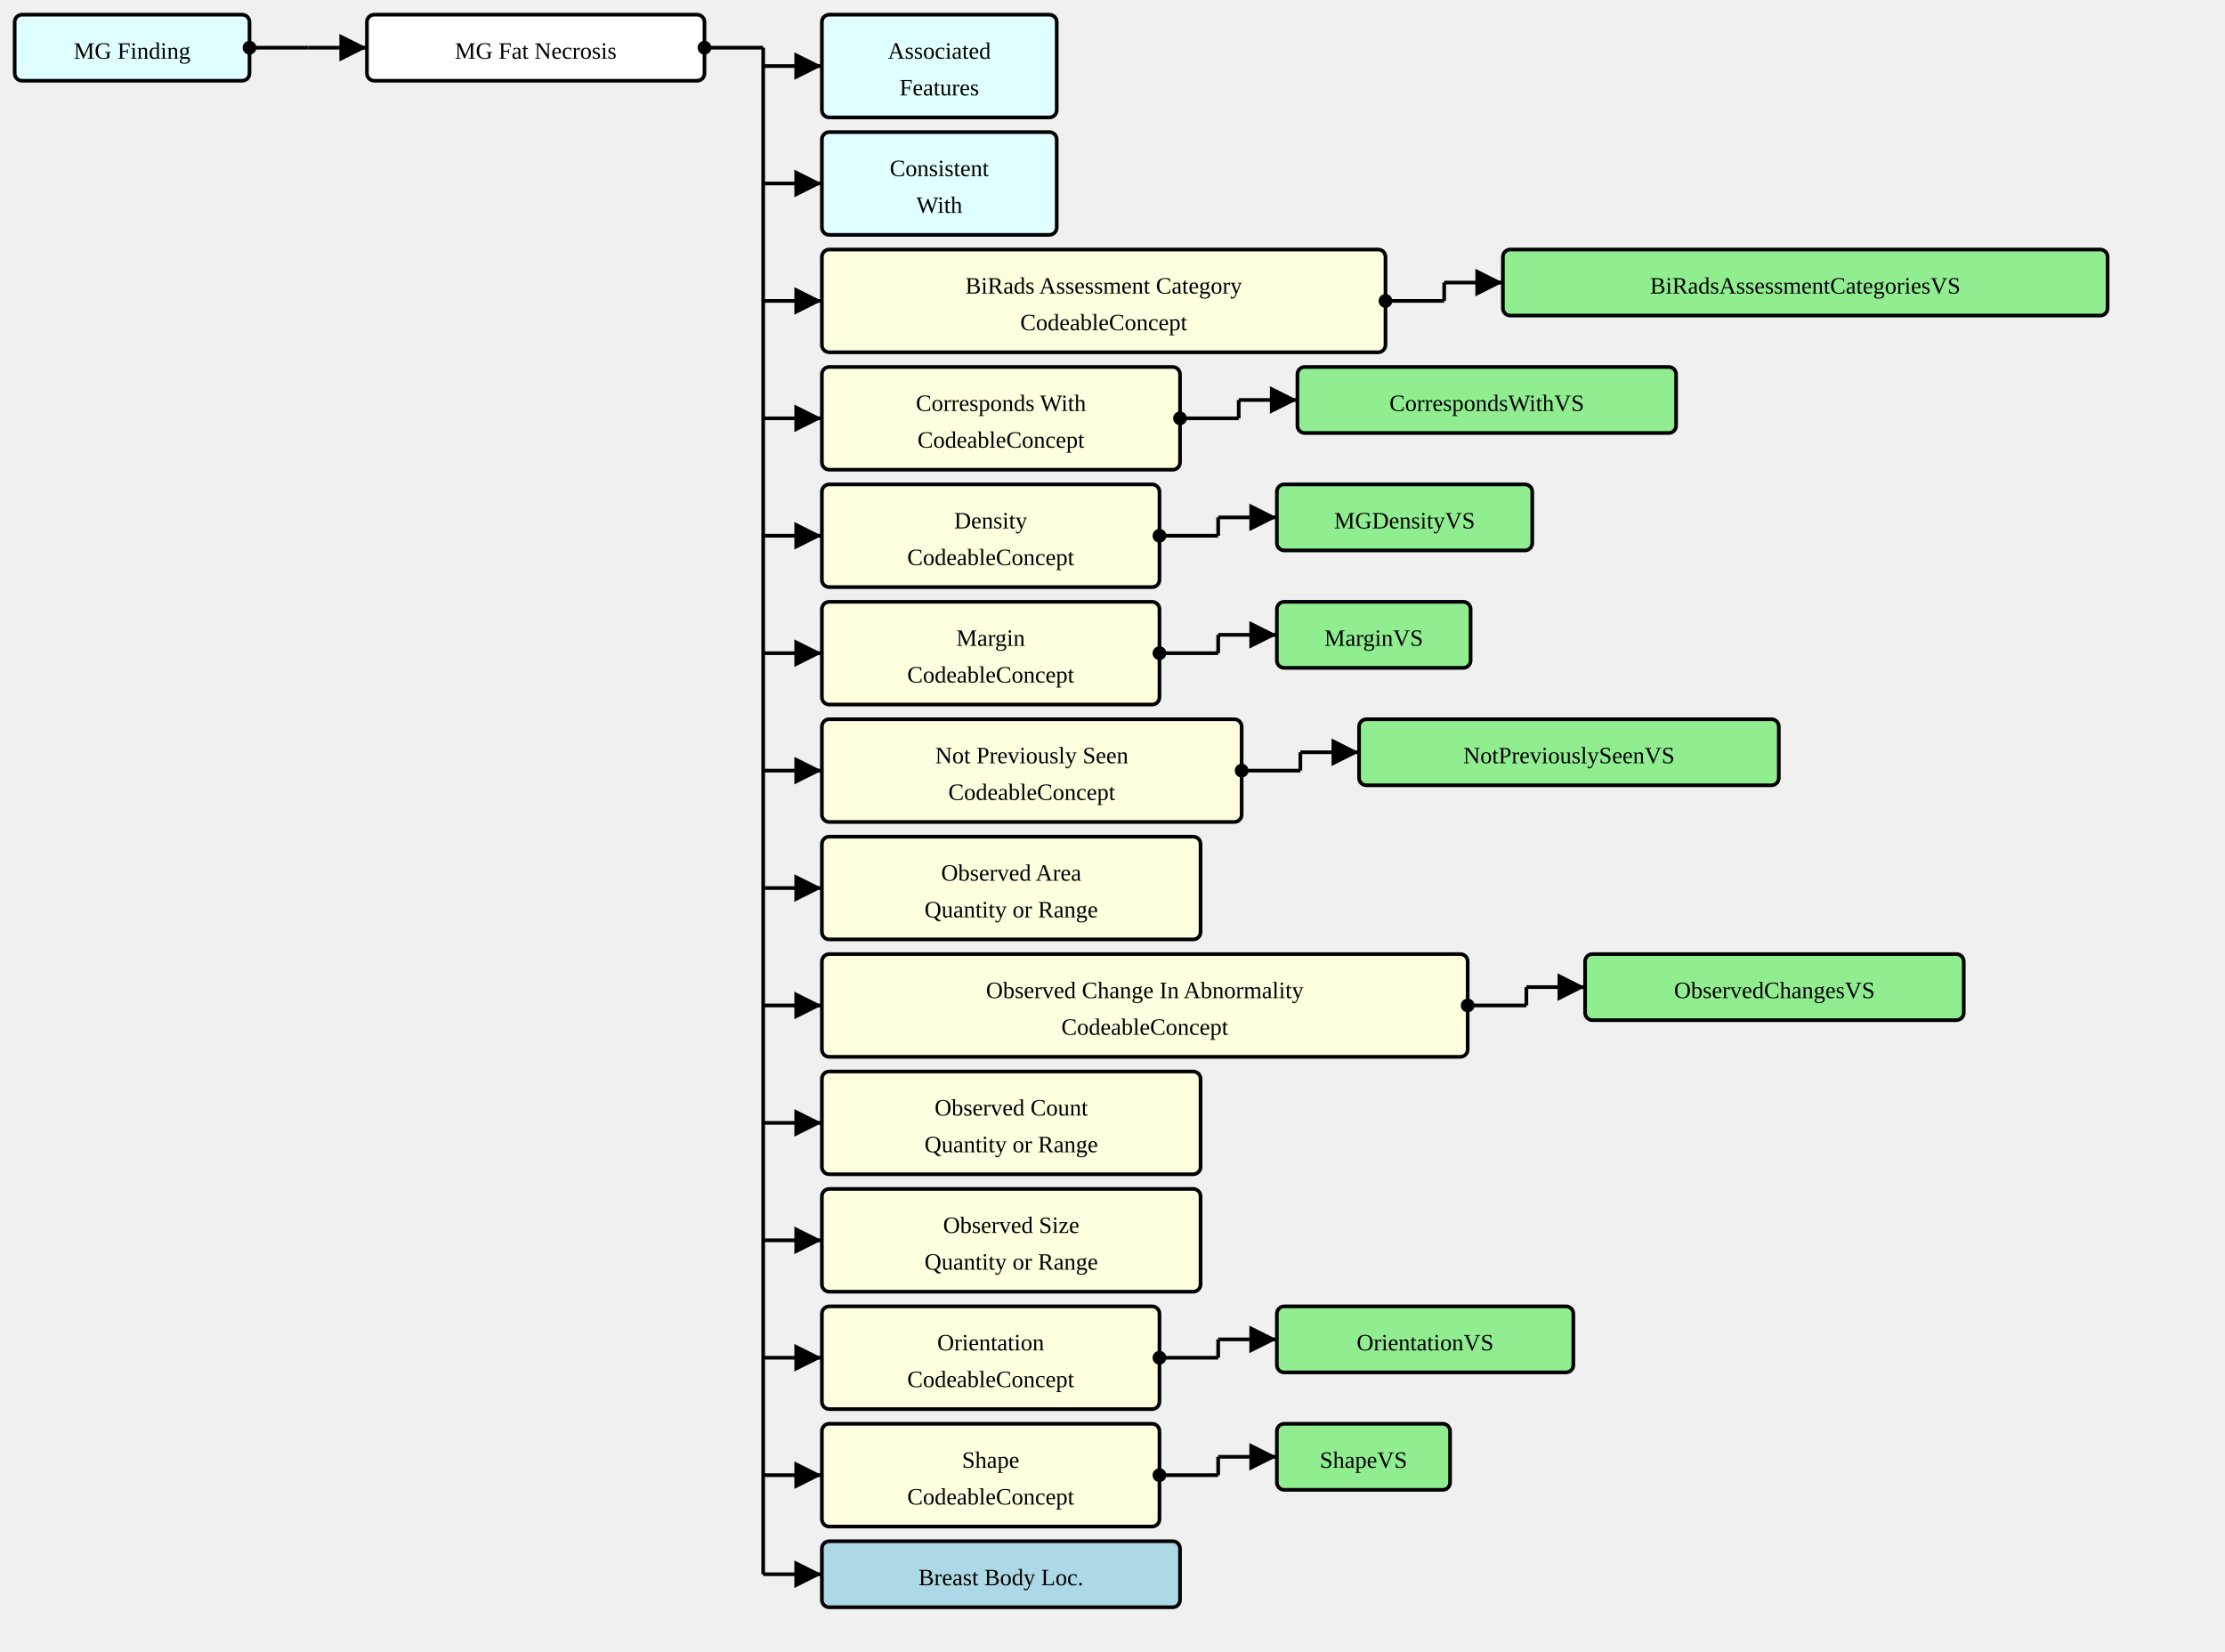
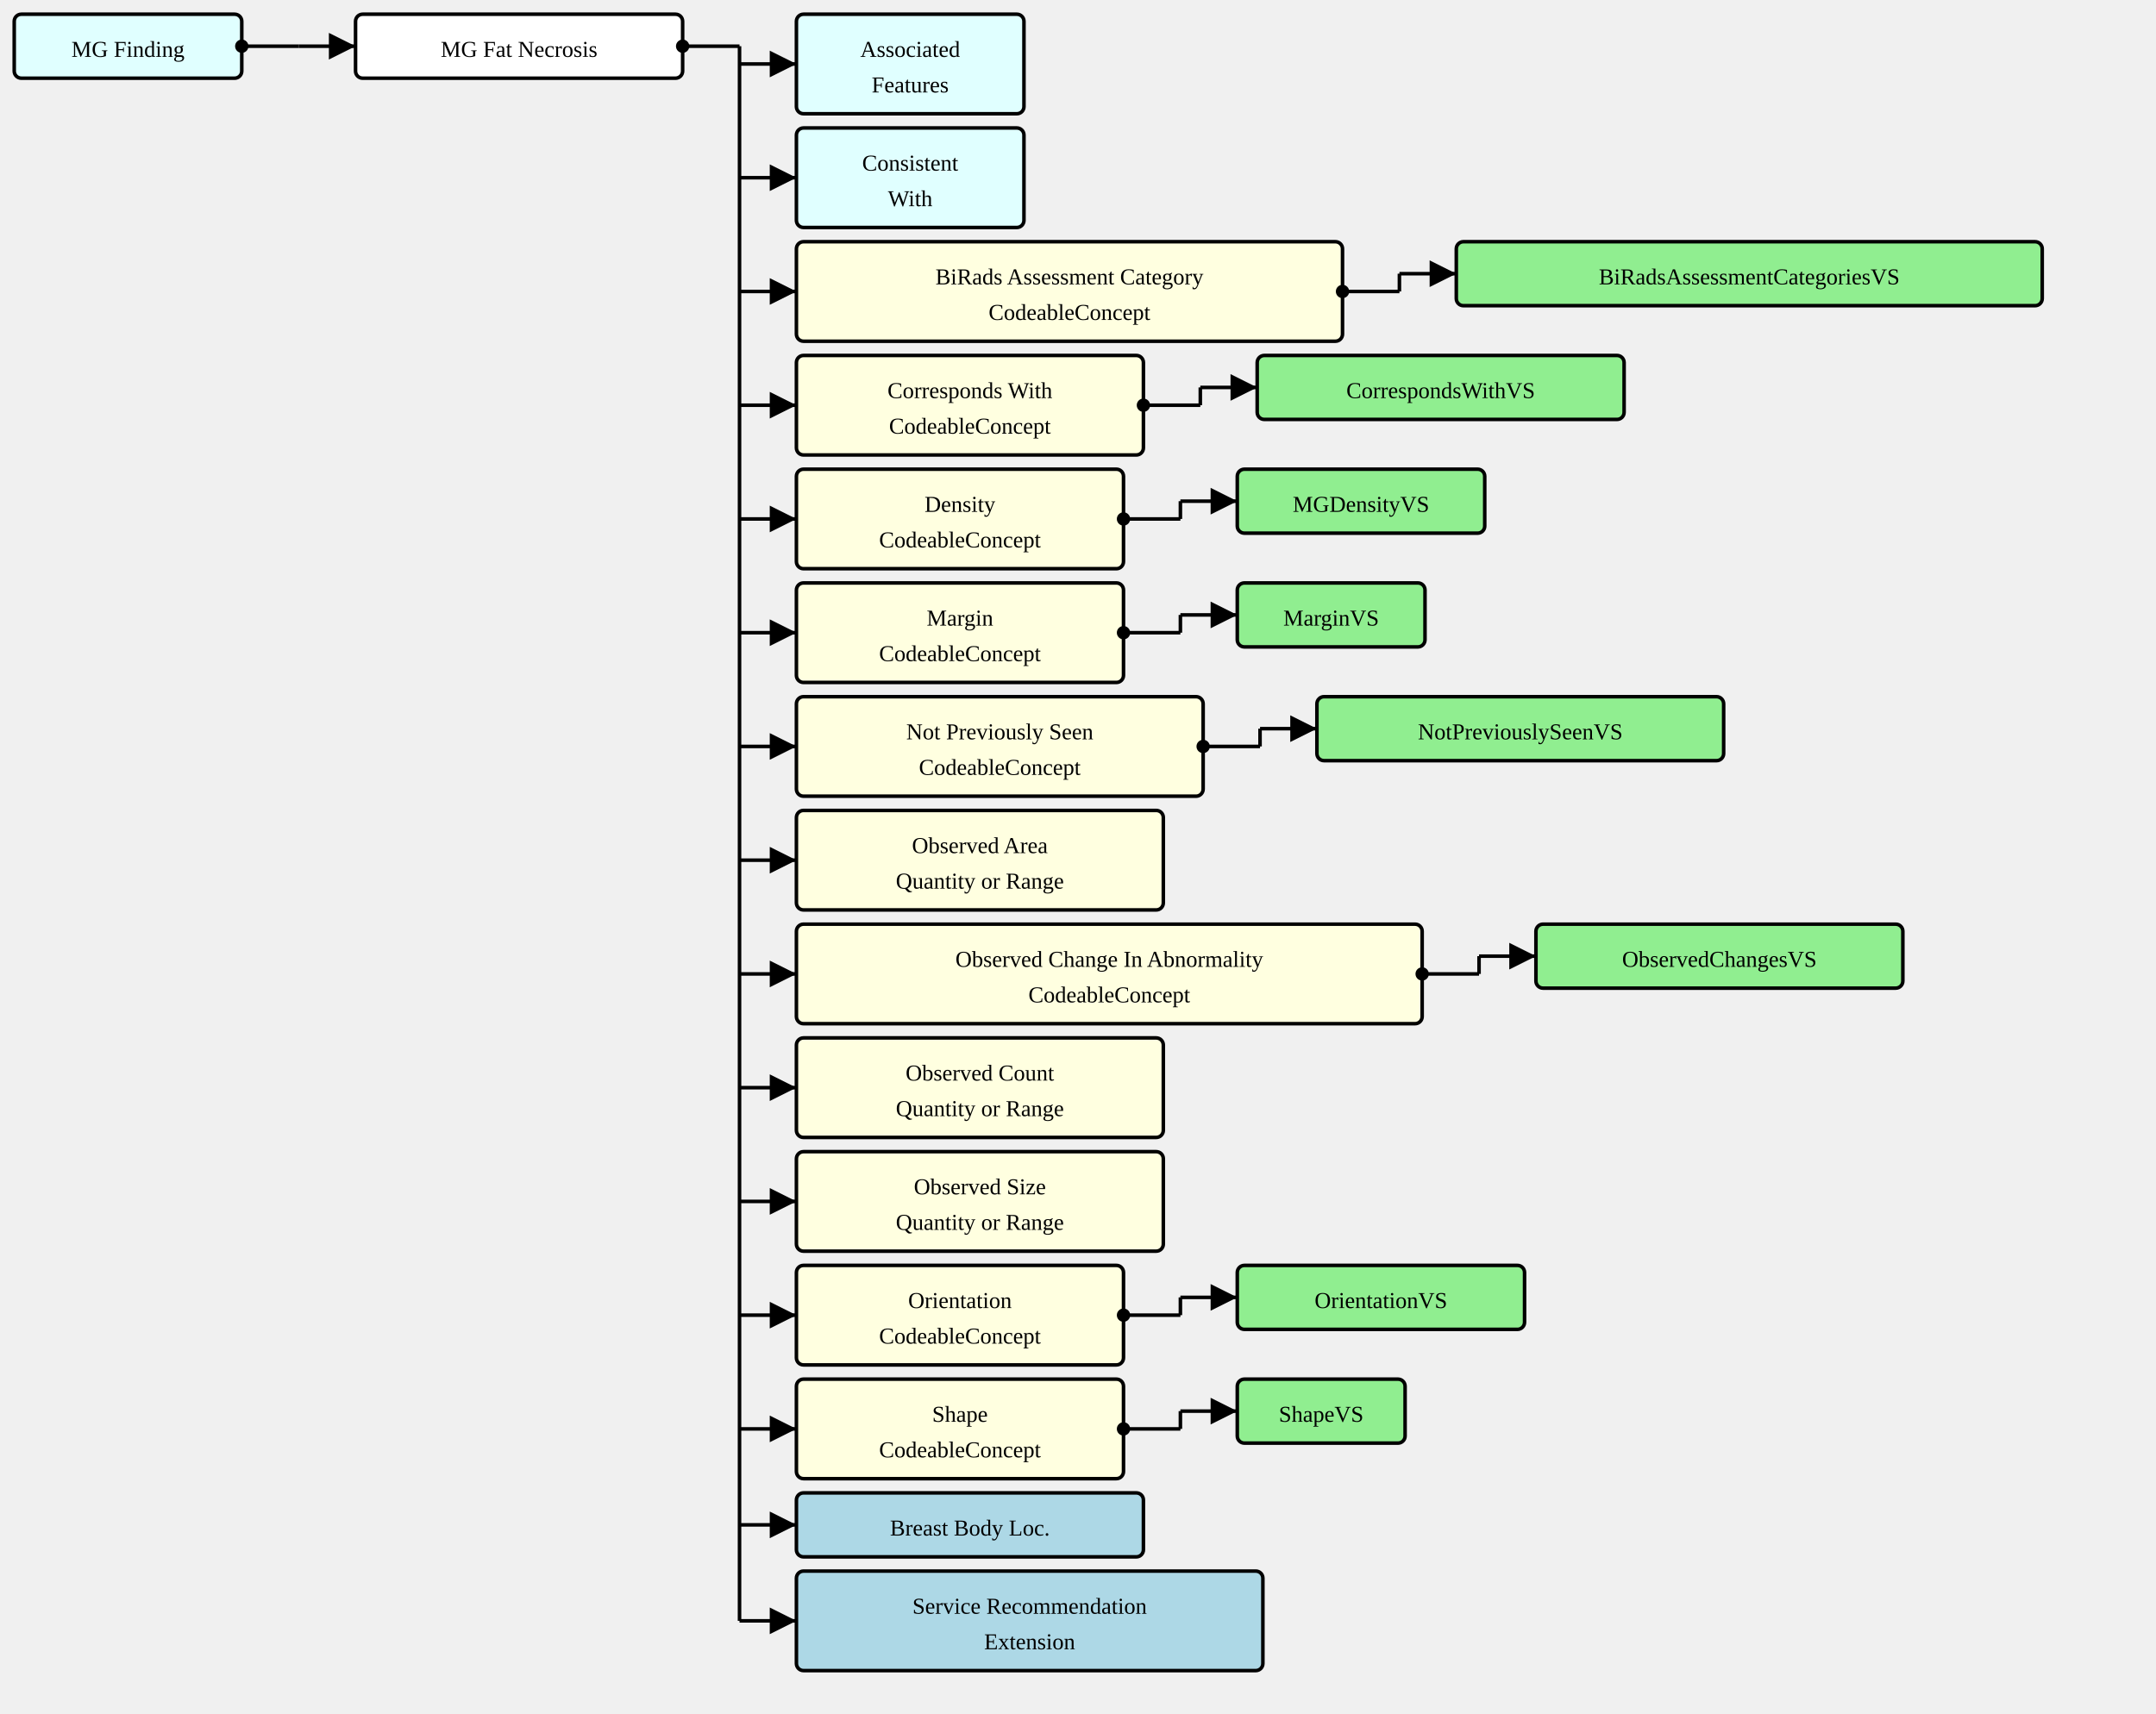
- <svg xmlns="http://www.w3.org/2000/svg" version="1.1" width="1137" height="843.75">
+ <svg xmlns="http://www.w3.org/2000/svg" version="1.1" width="1137" height="903.75">
  <defs>
    <marker id="arrowStart" markerWidth="3.75" markerHeight="3.75" markerUnits="px" refX="1.875" refY="1.875">
      <circle fill="Black" stroke-width="0" cx="1.875" cy="1.875" r="1.875" />
    </marker>
    <marker id="arrowEnd" markerWidth="7.5" markerHeight="7.5" markerUnits="px" refX="7.5" refY="3.75">
      <polygon fill="Black" stroke-width="0" points="0 0 7.5 3.75 0 7.5" />
    </marker>
  </defs>
  <g>
    <g transform="translate(7.5 7.5)">
      <a href="./StructureDefinition-MGFinding.html" target="_top">
        <rect fill="LightCyan" stroke="Black" stroke-width="1.875" x="0" y="0" width="120" height="33.75" rx="3.75" ry="3.75" />
      </a>
      <a href="./StructureDefinition-MGFinding.html" target="_top">
        <text x="60" y="22.5" text-anchor="middle">MG Finding</text>
      </a>
    </g>
    <line stroke="Black" stroke-width="1.875" marker-end="url(#arrowEnd)" x1="157.5" y1="24.375" x2="187.5" y2="24.375" />
    <line stroke="Black" stroke-width="1.875" marker-start="url(#arrowStart)" x1="127.5" y1="24.375" x2="157.5" y2="24.375" />
    <line stroke="Black" stroke-width="1.875" x1="157.5" y1="24.375" x2="157.5" y2="24.375" />
  </g>
  <g>
    <g transform="translate(187.5 7.5)">
      <rect fill="White" stroke="Black" stroke-width="1.875" x="0" y="0" width="172.5" height="33.75" rx="3.75" ry="3.75" />
      <text x="86.25" y="22.5" text-anchor="middle">MG Fat Necrosis</text>
    </g>
    <line stroke="Black" stroke-width="1.875" marker-end="url(#arrowEnd)" x1="390" y1="33.75" x2="420" y2="33.75" />
    <line stroke="Black" stroke-width="1.875" marker-end="url(#arrowEnd)" x1="390" y1="93.75" x2="420" y2="93.75" />
    <line stroke="Black" stroke-width="1.875" marker-end="url(#arrowEnd)" x1="390" y1="153.75" x2="420" y2="153.75" />
    <line stroke="Black" stroke-width="1.875" marker-end="url(#arrowEnd)" x1="390" y1="213.75" x2="420" y2="213.75" />
    <line stroke="Black" stroke-width="1.875" marker-end="url(#arrowEnd)" x1="390" y1="273.75" x2="420" y2="273.75" />
    <line stroke="Black" stroke-width="1.875" marker-end="url(#arrowEnd)" x1="390" y1="333.75" x2="420" y2="333.75" />
    <line stroke="Black" stroke-width="1.875" marker-end="url(#arrowEnd)" x1="390" y1="393.75" x2="420" y2="393.75" />
    <line stroke="Black" stroke-width="1.875" marker-end="url(#arrowEnd)" x1="390" y1="453.75" x2="420" y2="453.75" />
    <line stroke="Black" stroke-width="1.875" marker-end="url(#arrowEnd)" x1="390" y1="513.75" x2="420" y2="513.75" />
    <line stroke="Black" stroke-width="1.875" marker-end="url(#arrowEnd)" x1="390" y1="573.75" x2="420" y2="573.75" />
    <line stroke="Black" stroke-width="1.875" marker-end="url(#arrowEnd)" x1="390" y1="633.75" x2="420" y2="633.75" />
    <line stroke="Black" stroke-width="1.875" marker-end="url(#arrowEnd)" x1="390" y1="693.75" x2="420" y2="693.75" />
    <line stroke="Black" stroke-width="1.875" marker-end="url(#arrowEnd)" x1="390" y1="753.75" x2="420" y2="753.75" />
    <line stroke="Black" stroke-width="1.875" marker-end="url(#arrowEnd)" x1="390" y1="804.375" x2="420" y2="804.375" />
+     <line stroke="Black" stroke-width="1.875" marker-end="url(#arrowEnd)" x1="390" y1="855" x2="420" y2="855" />
    <line stroke="Black" stroke-width="1.875" marker-start="url(#arrowStart)" x1="360" y1="24.375" x2="390" y2="24.375" />
-     <line stroke="Black" stroke-width="1.875" x1="390" y1="24.375" x2="390" y2="804.375" />
+     <line stroke="Black" stroke-width="1.875" x1="390" y1="24.375" x2="390" y2="855" />
  </g>
  <g>
    <g transform="translate(420 7.5)">
      <a href="./StructureDefinition-AssociatedFeatures.html" target="_top">
        <rect fill="LightCyan" stroke="Black" stroke-width="1.875" x="0" y="0" width="120" height="52.5" rx="3.75" ry="3.75" />
      </a>
      <a href="./StructureDefinition-AssociatedFeatures.html" target="_top">
        <text x="60" y="22.5" text-anchor="middle">Associated</text>
      </a>
      <a href="./StructureDefinition-AssociatedFeatures.html" target="_top">
        <text x="60" y="41.25" text-anchor="middle">Features</text>
      </a>
    </g>
  </g>
  <g>
    <g transform="translate(420 67.5)">
      <a href="./StructureDefinition-ConsistentWith.html" target="_top">
        <rect fill="LightCyan" stroke="Black" stroke-width="1.875" x="0" y="0" width="120" height="52.5" rx="3.75" ry="3.75" />
      </a>
      <a href="./StructureDefinition-ConsistentWith.html" target="_top">
        <text x="60" y="22.5" text-anchor="middle">Consistent</text>
      </a>
      <a href="./StructureDefinition-ConsistentWith.html" target="_top">
        <text x="60" y="41.25" text-anchor="middle">With</text>
      </a>
    </g>
  </g>
  <g>
    <g transform="translate(420 127.5)">
      <a href="StructureDefinition-MGAbnormalityFatNecrosis-definitions.html#Observation.component:biRadsAssessmentCategory" target="_top">
        <rect fill="LightYellow" stroke="Black" stroke-width="1.875" x="0" y="0" width="288" height="52.5" rx="3.75" ry="3.75" />
      </a>
      <a href="StructureDefinition-MGAbnormalityFatNecrosis-definitions.html#Observation.component:biRadsAssessmentCategory" target="_top">
        <text x="144" y="22.5" text-anchor="middle">BiRads Assessment Category</text>
      </a>
      <a href="StructureDefinition-MGAbnormalityFatNecrosis-definitions.html#Observation.component:biRadsAssessmentCategory" target="_top">
        <text x="144" y="41.25" text-anchor="middle">CodeableConcept</text>
      </a>
    </g>
    <line stroke="Black" stroke-width="1.875" marker-end="url(#arrowEnd)" x1="738" y1="144.375" x2="768" y2="144.375" />
    <line stroke="Black" stroke-width="1.875" marker-start="url(#arrowStart)" x1="708" y1="153.75" x2="738" y2="153.75" />
    <line stroke="Black" stroke-width="1.875" x1="738" y1="144.375" x2="738" y2="153.75" />
  </g>
  <g>
    <g transform="translate(767.9999 127.5)">
      <a href="./ValueSet-BiRadsAssessmentCategoriesVS.html" target="_top">
        <rect fill="LightGreen" stroke="Black" stroke-width="1.875" x="0" y="0" width="309" height="33.75" rx="3.75" ry="3.75" />
      </a>
      <a href="./ValueSet-BiRadsAssessmentCategoriesVS.html" target="_top">
        <text x="154.5" y="22.5" text-anchor="middle">BiRadsAssessmentCategoriesVS</text>
      </a>
    </g>
  </g>
  <g>
    <g transform="translate(420 187.5)">
      <a href="StructureDefinition-MGAbnormalityFatNecrosis-definitions.html#Observation.component:correspondsWith" target="_top">
        <rect fill="LightYellow" stroke="Black" stroke-width="1.875" x="0" y="0" width="183" height="52.5" rx="3.75" ry="3.75" />
      </a>
      <a href="StructureDefinition-MGAbnormalityFatNecrosis-definitions.html#Observation.component:correspondsWith" target="_top">
        <text x="91.5" y="22.5" text-anchor="middle">Corresponds With</text>
      </a>
      <a href="StructureDefinition-MGAbnormalityFatNecrosis-definitions.html#Observation.component:correspondsWith" target="_top">
        <text x="91.5" y="41.25" text-anchor="middle">CodeableConcept</text>
      </a>
    </g>
    <line stroke="Black" stroke-width="1.875" marker-end="url(#arrowEnd)" x1="633" y1="204.375" x2="663" y2="204.375" />
    <line stroke="Black" stroke-width="1.875" marker-start="url(#arrowStart)" x1="603" y1="213.75" x2="633" y2="213.75" />
    <line stroke="Black" stroke-width="1.875" x1="633" y1="204.375" x2="633" y2="213.75" />
  </g>
  <g>
    <g transform="translate(663 187.5)">
      <a href="./ValueSet-CorrespondsWithVS.html" target="_top">
        <rect fill="LightGreen" stroke="Black" stroke-width="1.875" x="0" y="0" width="193.5" height="33.75" rx="3.75" ry="3.75" />
      </a>
      <a href="./ValueSet-CorrespondsWithVS.html" target="_top">
        <text x="96.75" y="22.5" text-anchor="middle">CorrespondsWithVS</text>
      </a>
    </g>
  </g>
  <g>
    <g transform="translate(420 247.5)">
      <a href="StructureDefinition-MGAbnormalityFatNecrosis-definitions.html#Observation.component:mgDensity" target="_top">
        <rect fill="LightYellow" stroke="Black" stroke-width="1.875" x="0" y="0" width="172.5" height="52.5" rx="3.75" ry="3.75" />
      </a>
      <a href="StructureDefinition-MGAbnormalityFatNecrosis-definitions.html#Observation.component:mgDensity" target="_top">
        <text x="86.25" y="22.5" text-anchor="middle">Density</text>
      </a>
      <a href="StructureDefinition-MGAbnormalityFatNecrosis-definitions.html#Observation.component:mgDensity" target="_top">
        <text x="86.25" y="41.25" text-anchor="middle">CodeableConcept</text>
      </a>
    </g>
    <line stroke="Black" stroke-width="1.875" marker-end="url(#arrowEnd)" x1="622.5" y1="264.375" x2="652.5" y2="264.375" />
    <line stroke="Black" stroke-width="1.875" marker-start="url(#arrowStart)" x1="592.5" y1="273.75" x2="622.5" y2="273.75" />
    <line stroke="Black" stroke-width="1.875" x1="622.5" y1="264.375" x2="622.5" y2="273.75" />
  </g>
  <g>
    <g transform="translate(652.5 247.5)">
      <a href="./ValueSet-MGDensityVS.html" target="_top">
        <rect fill="LightGreen" stroke="Black" stroke-width="1.875" x="0" y="0" width="130.5" height="33.75" rx="3.75" ry="3.75" />
      </a>
      <a href="./ValueSet-MGDensityVS.html" target="_top">
        <text x="65.25" y="22.5" text-anchor="middle">MGDensityVS</text>
      </a>
    </g>
  </g>
  <g>
    <g transform="translate(420 307.5)">
      <a href="StructureDefinition-MGAbnormalityFatNecrosis-definitions.html#Observation.component:margin" target="_top">
        <rect fill="LightYellow" stroke="Black" stroke-width="1.875" x="0" y="0" width="172.5" height="52.5" rx="3.75" ry="3.75" />
      </a>
      <a href="StructureDefinition-MGAbnormalityFatNecrosis-definitions.html#Observation.component:margin" target="_top">
        <text x="86.25" y="22.5" text-anchor="middle">Margin</text>
      </a>
      <a href="StructureDefinition-MGAbnormalityFatNecrosis-definitions.html#Observation.component:margin" target="_top">
        <text x="86.25" y="41.25" text-anchor="middle">CodeableConcept</text>
      </a>
    </g>
    <line stroke="Black" stroke-width="1.875" marker-end="url(#arrowEnd)" x1="622.5" y1="324.375" x2="652.5" y2="324.375" />
    <line stroke="Black" stroke-width="1.875" marker-start="url(#arrowStart)" x1="592.5" y1="333.75" x2="622.5" y2="333.75" />
    <line stroke="Black" stroke-width="1.875" x1="622.5" y1="324.375" x2="622.5" y2="333.75" />
  </g>
  <g>
    <g transform="translate(652.5 307.5)">
      <a href="./ValueSet-MarginVS.html" target="_top">
        <rect fill="LightGreen" stroke="Black" stroke-width="1.875" x="0" y="0" width="99" height="33.75" rx="3.75" ry="3.75" />
      </a>
      <a href="./ValueSet-MarginVS.html" target="_top">
        <text x="49.5" y="22.5" text-anchor="middle">MarginVS</text>
      </a>
    </g>
  </g>
  <g>
    <g transform="translate(420 367.5)">
      <a href="StructureDefinition-MGAbnormalityFatNecrosis-definitions.html#Observation.component:notPreviouslySeen" target="_top">
        <rect fill="LightYellow" stroke="Black" stroke-width="1.875" x="0" y="0" width="214.5" height="52.5" rx="3.75" ry="3.75" />
      </a>
      <a href="StructureDefinition-MGAbnormalityFatNecrosis-definitions.html#Observation.component:notPreviouslySeen" target="_top">
        <text x="107.25" y="22.5" text-anchor="middle">Not Previously Seen</text>
      </a>
      <a href="StructureDefinition-MGAbnormalityFatNecrosis-definitions.html#Observation.component:notPreviouslySeen" target="_top">
        <text x="107.25" y="41.25" text-anchor="middle">CodeableConcept</text>
      </a>
    </g>
    <line stroke="Black" stroke-width="1.875" marker-end="url(#arrowEnd)" x1="664.5" y1="384.375" x2="694.5" y2="384.375" />
    <line stroke="Black" stroke-width="1.875" marker-start="url(#arrowStart)" x1="634.5" y1="393.75" x2="664.5" y2="393.75" />
    <line stroke="Black" stroke-width="1.875" x1="664.5" y1="384.375" x2="664.5" y2="393.75" />
  </g>
  <g>
    <g transform="translate(694.5 367.5)">
      <a href="./ValueSet-NotPreviouslySeenVS.html" target="_top">
        <rect fill="LightGreen" stroke="Black" stroke-width="1.875" x="0" y="0" width="214.5" height="33.75" rx="3.75" ry="3.75" />
      </a>
      <a href="./ValueSet-NotPreviouslySeenVS.html" target="_top">
        <text x="107.25" y="22.5" text-anchor="middle">NotPreviouslySeenVS</text>
      </a>
    </g>
  </g>
  <g>
    <g transform="translate(420 427.5)">
      <a href="StructureDefinition-MGAbnormalityFatNecrosis-definitions.html#Observation.component:observedArea" target="_top">
        <rect fill="LightYellow" stroke="Black" stroke-width="1.875" x="0" y="0" width="193.5" height="52.5" rx="3.75" ry="3.75" />
      </a>
      <a href="StructureDefinition-MGAbnormalityFatNecrosis-definitions.html#Observation.component:observedArea" target="_top">
        <text x="96.75" y="22.5" text-anchor="middle">Observed Area</text>
      </a>
      <a href="StructureDefinition-MGAbnormalityFatNecrosis-definitions.html#Observation.component:observedArea" target="_top">
        <text x="96.75" y="41.25" text-anchor="middle">Quantity or Range</text>
      </a>
    </g>
  </g>
  <g>
    <g transform="translate(420 487.5)">
      <a href="StructureDefinition-MGAbnormalityFatNecrosis-definitions.html#Observation.component:observedChanges" target="_top">
        <rect fill="LightYellow" stroke="Black" stroke-width="1.875" x="0" y="0" width="330" height="52.5" rx="3.75" ry="3.75" />
      </a>
      <a href="StructureDefinition-MGAbnormalityFatNecrosis-definitions.html#Observation.component:observedChanges" target="_top">
        <text x="165" y="22.5" text-anchor="middle">Observed Change In Abnormality</text>
      </a>
      <a href="StructureDefinition-MGAbnormalityFatNecrosis-definitions.html#Observation.component:observedChanges" target="_top">
        <text x="165" y="41.25" text-anchor="middle">CodeableConcept</text>
      </a>
    </g>
    <line stroke="Black" stroke-width="1.875" marker-end="url(#arrowEnd)" x1="780" y1="504.375" x2="810" y2="504.375" />
    <line stroke="Black" stroke-width="1.875" marker-start="url(#arrowStart)" x1="750" y1="513.75" x2="780" y2="513.75" />
    <line stroke="Black" stroke-width="1.875" x1="780" y1="504.375" x2="780" y2="513.75" />
  </g>
  <g>
    <g transform="translate(810 487.5)">
      <a href="./ValueSet-ObservedChangesVS.html" target="_top">
        <rect fill="LightGreen" stroke="Black" stroke-width="1.875" x="0" y="0" width="193.5" height="33.75" rx="3.75" ry="3.75" />
      </a>
      <a href="./ValueSet-ObservedChangesVS.html" target="_top">
        <text x="96.75" y="22.5" text-anchor="middle">ObservedChangesVS</text>
      </a>
    </g>
  </g>
  <g>
    <g transform="translate(420 547.5)">
      <a href="StructureDefinition-MGAbnormalityFatNecrosis-definitions.html#Observation.component:observedCount" target="_top">
        <rect fill="LightYellow" stroke="Black" stroke-width="1.875" x="0" y="0" width="193.5" height="52.5" rx="3.75" ry="3.75" />
      </a>
      <a href="StructureDefinition-MGAbnormalityFatNecrosis-definitions.html#Observation.component:observedCount" target="_top">
        <text x="96.75" y="22.5" text-anchor="middle">Observed Count</text>
      </a>
      <a href="StructureDefinition-MGAbnormalityFatNecrosis-definitions.html#Observation.component:observedCount" target="_top">
        <text x="96.75" y="41.25" text-anchor="middle">Quantity or Range</text>
      </a>
    </g>
  </g>
  <g>
    <g transform="translate(420 607.5)">
      <a href="StructureDefinition-MGAbnormalityFatNecrosis-definitions.html#Observation.component:observedSize" target="_top">
        <rect fill="LightYellow" stroke="Black" stroke-width="1.875" x="0" y="0" width="193.5" height="52.5" rx="3.75" ry="3.75" />
      </a>
      <a href="StructureDefinition-MGAbnormalityFatNecrosis-definitions.html#Observation.component:observedSize" target="_top">
        <text x="96.75" y="22.5" text-anchor="middle">Observed Size</text>
      </a>
      <a href="StructureDefinition-MGAbnormalityFatNecrosis-definitions.html#Observation.component:observedSize" target="_top">
        <text x="96.75" y="41.25" text-anchor="middle">Quantity or Range</text>
      </a>
    </g>
  </g>
  <g>
    <g transform="translate(420 667.5)">
      <a href="StructureDefinition-MGAbnormalityFatNecrosis-definitions.html#Observation.component:orientation" target="_top">
        <rect fill="LightYellow" stroke="Black" stroke-width="1.875" x="0" y="0" width="172.5" height="52.5" rx="3.75" ry="3.75" />
      </a>
      <a href="StructureDefinition-MGAbnormalityFatNecrosis-definitions.html#Observation.component:orientation" target="_top">
        <text x="86.25" y="22.5" text-anchor="middle">Orientation</text>
      </a>
      <a href="StructureDefinition-MGAbnormalityFatNecrosis-definitions.html#Observation.component:orientation" target="_top">
        <text x="86.25" y="41.25" text-anchor="middle">CodeableConcept</text>
      </a>
    </g>
    <line stroke="Black" stroke-width="1.875" marker-end="url(#arrowEnd)" x1="622.5" y1="684.375" x2="652.5" y2="684.375" />
    <line stroke="Black" stroke-width="1.875" marker-start="url(#arrowStart)" x1="592.5" y1="693.75" x2="622.5" y2="693.75" />
    <line stroke="Black" stroke-width="1.875" x1="622.5" y1="684.375" x2="622.5" y2="693.75" />
  </g>
  <g>
    <g transform="translate(652.5 667.5)">
      <a href="./ValueSet-OrientationVS.html" target="_top">
        <rect fill="LightGreen" stroke="Black" stroke-width="1.875" x="0" y="0" width="151.5" height="33.75" rx="3.75" ry="3.75" />
      </a>
      <a href="./ValueSet-OrientationVS.html" target="_top">
        <text x="75.75" y="22.5" text-anchor="middle">OrientationVS</text>
      </a>
    </g>
  </g>
  <g>
    <g transform="translate(420 727.5)">
      <a href="StructureDefinition-MGAbnormalityFatNecrosis-definitions.html#Observation.component:shape" target="_top">
        <rect fill="LightYellow" stroke="Black" stroke-width="1.875" x="0" y="0" width="172.5" height="52.5" rx="3.75" ry="3.75" />
      </a>
      <a href="StructureDefinition-MGAbnormalityFatNecrosis-definitions.html#Observation.component:shape" target="_top">
        <text x="86.25" y="22.5" text-anchor="middle">Shape</text>
      </a>
      <a href="StructureDefinition-MGAbnormalityFatNecrosis-definitions.html#Observation.component:shape" target="_top">
        <text x="86.25" y="41.25" text-anchor="middle">CodeableConcept</text>
      </a>
    </g>
    <line stroke="Black" stroke-width="1.875" marker-end="url(#arrowEnd)" x1="622.5" y1="744.375" x2="652.5" y2="744.375" />
    <line stroke="Black" stroke-width="1.875" marker-start="url(#arrowStart)" x1="592.5" y1="753.75" x2="622.5" y2="753.75" />
    <line stroke="Black" stroke-width="1.875" x1="622.5" y1="744.375" x2="622.5" y2="753.75" />
  </g>
  <g>
    <g transform="translate(652.5 727.5)">
      <a href="./ValueSet-ShapeVS.html" target="_top">
        <rect fill="LightGreen" stroke="Black" stroke-width="1.875" x="0" y="0" width="88.5" height="33.75" rx="3.75" ry="3.75" />
      </a>
      <a href="./ValueSet-ShapeVS.html" target="_top">
        <text x="44.25" y="22.5" text-anchor="middle">ShapeVS</text>
      </a>
    </g>
  </g>
  <g>
    <g transform="translate(420 787.5)">
      <a href="./StructureDefinition-BreastBodyLocationExtension.html" target="_top">
        <rect fill="LightBlue" stroke="Black" stroke-width="1.875" x="0" y="0" width="183" height="33.75" rx="3.75" ry="3.75" />
      </a>
      <a href="./StructureDefinition-BreastBodyLocationExtension.html" target="_top">
        <text x="91.5" y="22.5" text-anchor="middle">Breast Body Loc.</text>
      </a>
    </g>
  </g>
+   <g>
+     <g transform="translate(420 828.75)">
+       <a href="./StructureDefinition-ServiceRecommendationExtension.html" target="_top">
+         <rect fill="LightBlue" stroke="Black" stroke-width="1.875" x="0" y="0" width="246" height="52.5" rx="3.75" ry="3.75" />
+       </a>
+       <a href="./StructureDefinition-ServiceRecommendationExtension.html" target="_top">
+         <text x="123" y="22.5" text-anchor="middle">Service Recommendation</text>
+       </a>
+       <a href="./StructureDefinition-ServiceRecommendationExtension.html" target="_top">
+         <text x="123" y="41.25" text-anchor="middle">Extension</text>
+       </a>
+     </g>
+   </g>
</svg>
